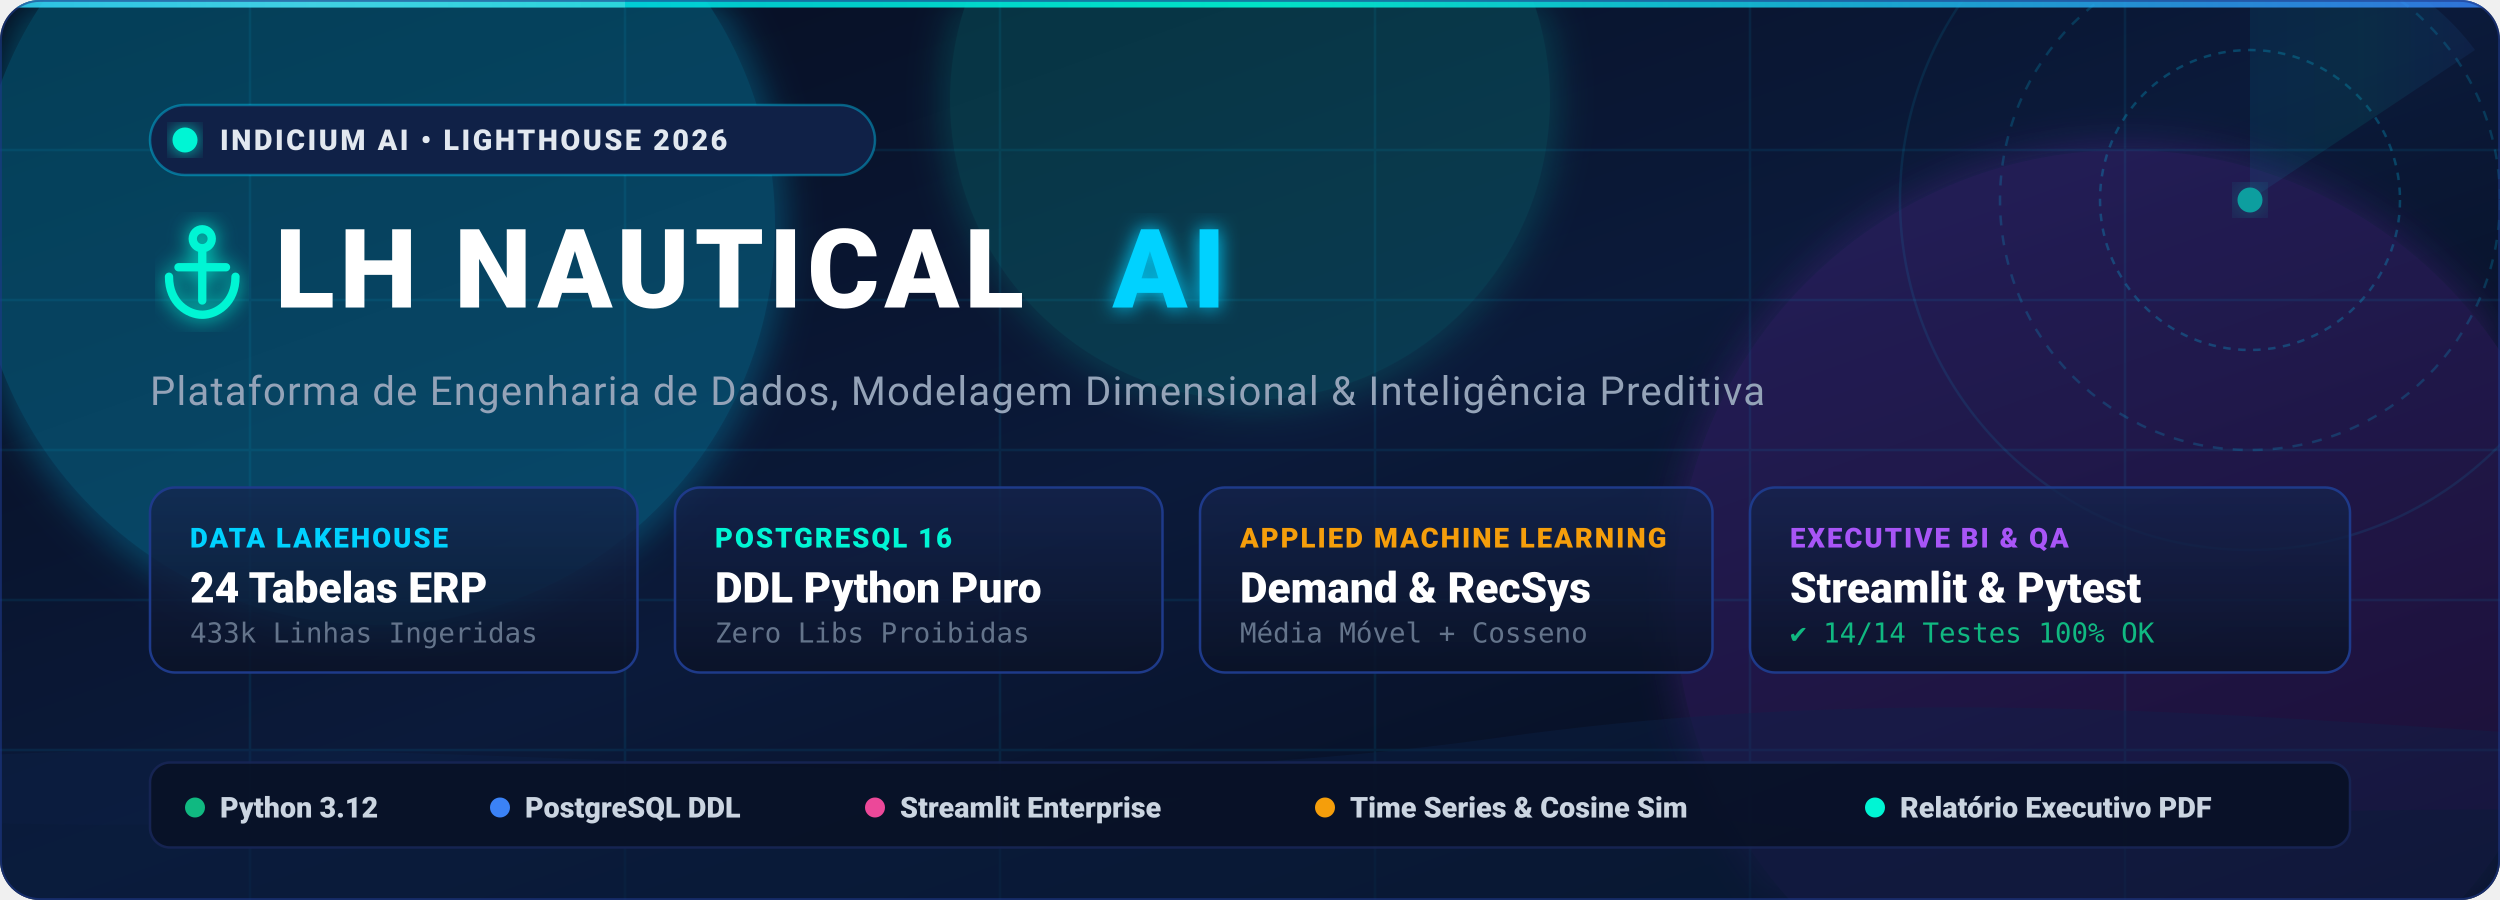
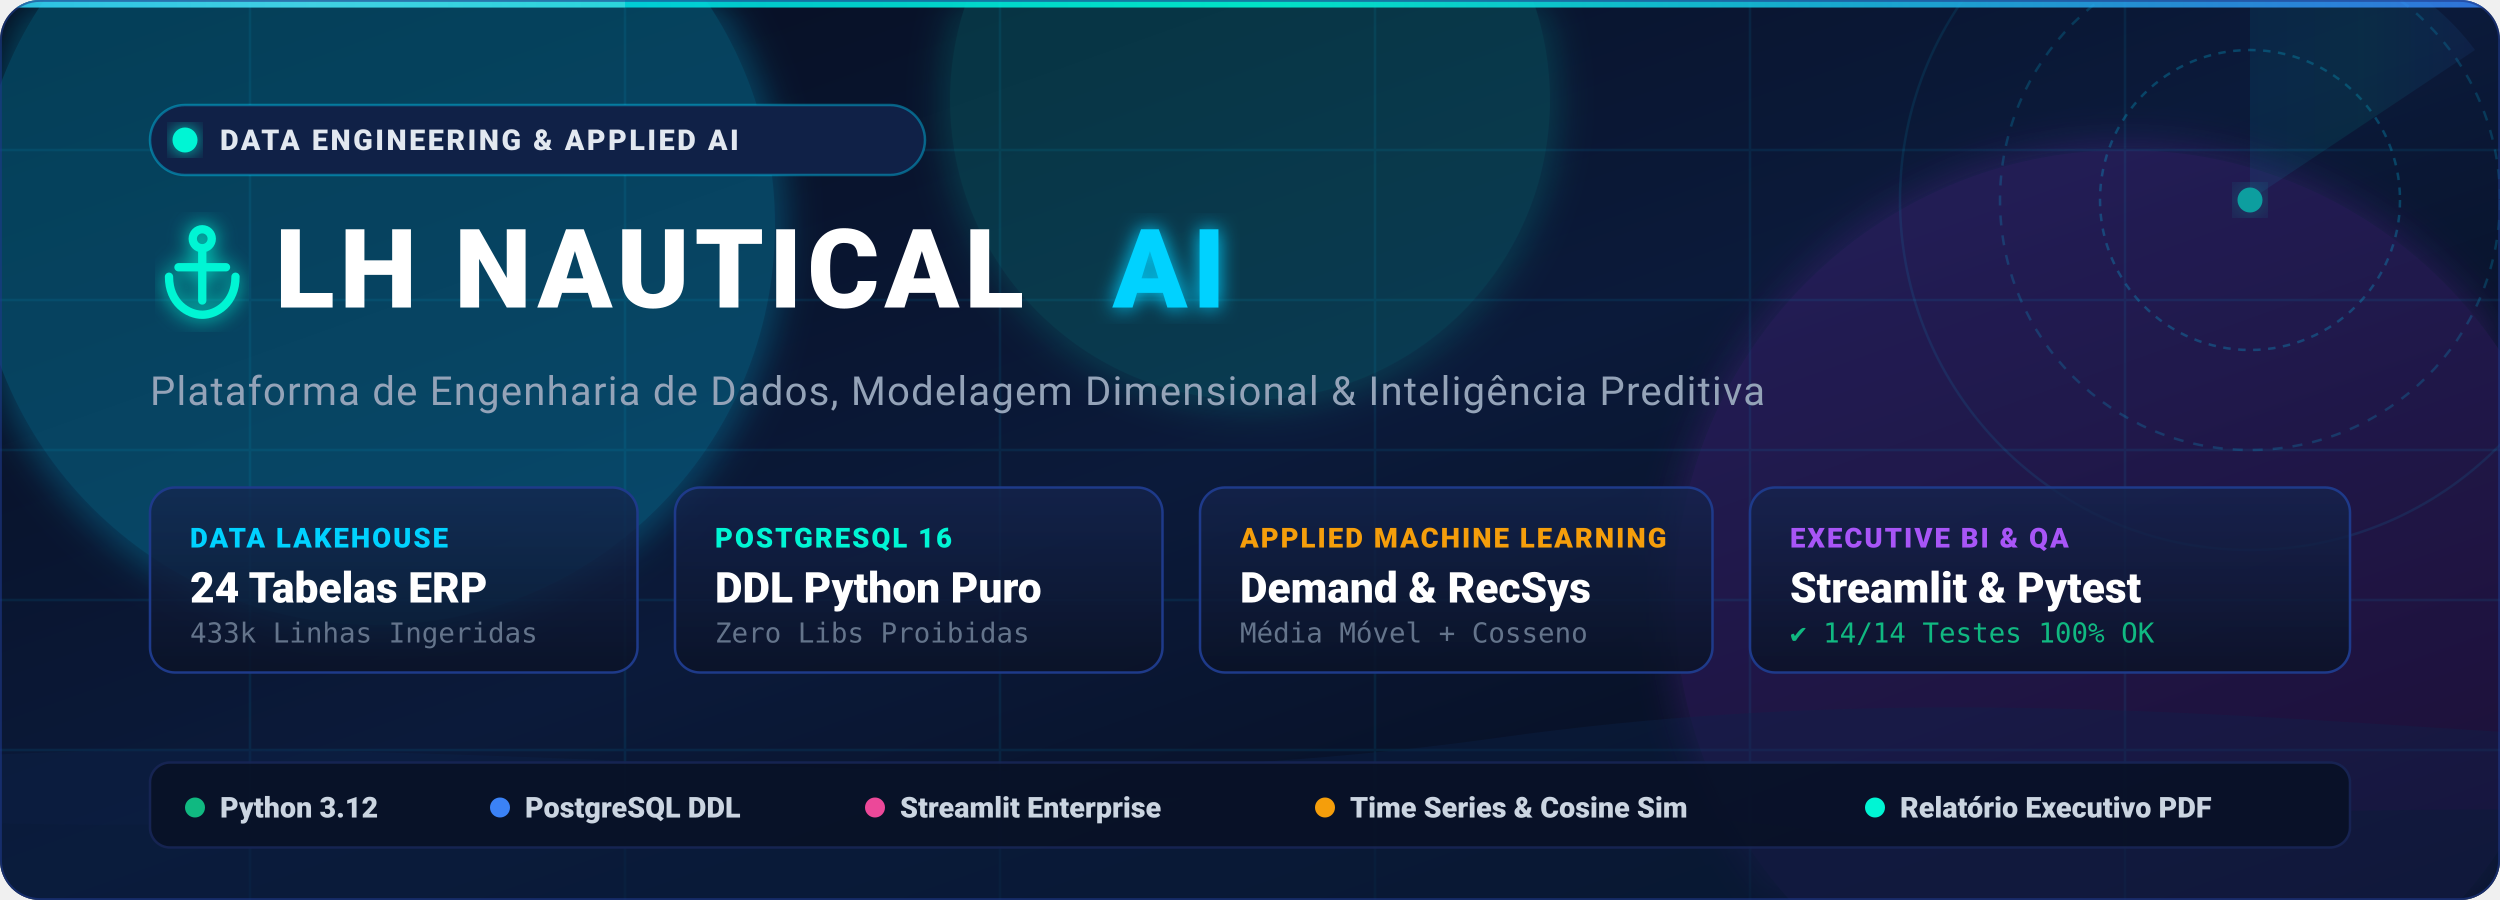
<svg xmlns="http://www.w3.org/2000/svg" viewBox="0 0 1000 360" width="100%" height="100%">
  <defs>
    <linearGradient id="bgGrad" x1="0%" y1="0%" x2="100%" y2="100%">
      <stop offset="0%" stop-color="#060d1f" />
      <stop offset="50%" stop-color="#0b1a3a" />
      <stop offset="100%" stop-color="#040814" />
    </linearGradient>
    <linearGradient id="glowGrad1" x1="0%" y1="0%" x2="100%" y2="0%">
      <stop offset="0%" stop-color="#00D2FF" stop-opacity="0.8" />
      <stop offset="50%" stop-color="#00F5D4" stop-opacity="0.9" />
      <stop offset="100%" stop-color="#3A86FF" stop-opacity="0.8" />
    </linearGradient>
    <linearGradient id="cardGrad" x1="0%" y1="0%" x2="0%" y2="100%">
      <stop offset="0%" stop-color="#14244d" stop-opacity="0.75" />
      <stop offset="100%" stop-color="#0a1226" stop-opacity="0.85" />
    </linearGradient>
    <linearGradient id="shimmerGrad" x1="-100%" y1="0%" x2="200%" y2="0%">
      <stop offset="0%" stop-color="#ffffff" stop-opacity="0" />
      <stop offset="50%" stop-color="#ffffff" stop-opacity="0.25" />
      <stop offset="100%" stop-color="#ffffff" stop-opacity="0" />
    </linearGradient>
    <filter id="neonGlow" x="-20%" y="-20%" width="140%" height="140%">
      <feGaussianBlur stdDeviation="8" result="blur" />
      <feMerge>
        <feMergeNode in="blur" />
        <feMergeNode in="blur" />
        <feMergeNode in="SourceGraphic" />
      </feMerge>
    </filter>
    <filter id="softGlow" x="-20%" y="-20%" width="140%" height="140%">
      <feGaussianBlur stdDeviation="4" result="blur" />
      <feMerge>
        <feMergeNode in="blur" />
        <feMergeNode in="SourceGraphic" />
      </feMerge>
    </filter>
    <clipPath id="bannerClip">
      <rect x="0" y="0" width="1000" height="360" rx="16" />
    </clipPath>
  </defs>
  <style>
    @keyframes pulseOrb {
      0%, 100% { transform: scale(1) translate(0, 0); opacity: 0.35; }
      50% { transform: scale(1.18) translate(-10px, 8px); opacity: 0.65; }
    }
    @keyframes pulseBeacon {
      0%, 100% { opacity: 0.3; transform: scale(0.95); }
      50% { opacity: 0.9; transform: scale(1.08); }
    }
    @keyframes waveFloat {
      0% { transform: translateX(0); }
      50% { transform: translateX(-40px); }
      100% { transform: translateX(0); }
    }
    @keyframes waveFloatReverse {
      0% { transform: translateX(0); }
      50% { transform: translateX(35px); }
      100% { transform: translateX(0); }
    }
    @keyframes shimmerMove {
      0% { transform: translateX(-300px); }
      100% { transform: translateX(1000px); }
    }
    @keyframes radarSpin {
      from { transform: rotate(0deg); }
      to { transform: rotate(360deg); }
    }

    .orb-1 { animation: pulseOrb 8s ease-in-out infinite; transform-origin: 150px 100px; }
    .orb-2 { animation: pulseOrb 10s ease-in-out infinite reverse; transform-origin: 850px 260px; }
    .beacon-light { animation: pulseBeacon 3s ease-in-out infinite; transform-origin: 900px 80px; }
    .wave-back { animation: waveFloat 12s ease-in-out infinite; }
    .wave-front { animation: waveFloatReverse 9s ease-in-out infinite; }
    .shimmer-line { animation: shimmerMove 4s linear infinite; }
    .radar-sweep { animation: radarSpin 10s linear infinite; transform-origin: 900px 80px; }

    .title-text { font-family: -apple-system, BlinkMacSystemFont, 'Segoe UI', 'Plus Jakarta Sans', Roboto, sans-serif; font-weight: 800; }
    .body-text { font-family: -apple-system, BlinkMacSystemFont, 'Segoe UI', 'Plus Jakarta Sans', Roboto, sans-serif; font-weight: 400; }
    .mono-text { font-family: 'SF Mono', Monaco, 'Cascadia Code', 'Fira Code', monospace; }
  </style>
  <g clip-path="url(#bannerClip)">
    <rect x="0" y="0" width="1000" height="360" fill="url(#bgGrad)" />
    <circle cx="150" cy="90" r="160" fill="#00D2FF" opacity="0.25" class="orb-1" filter="url(#neonGlow)" />
    <circle cx="850" cy="240" r="180" fill="#7B2CBF" opacity="0.2" class="orb-2" filter="url(#neonGlow)" />
    <circle cx="500" cy="40" r="120" fill="#00F5D4" opacity="0.15" class="orb-1" filter="url(#neonGlow)" />
    <g opacity="0.08" stroke="#00D2FF" stroke-width="1">
      <line x1="0" y1="60" x2="1000" y2="60" />
      <line x1="0" y1="120" x2="1000" y2="120" />
      <line x1="0" y1="180" x2="1000" y2="180" />
      <line x1="0" y1="240" x2="1000" y2="240" />
      <line x1="0" y1="300" x2="1000" y2="300" />
      <line x1="100" y1="0" x2="100" y2="360" />
      <line x1="250" y1="0" x2="250" y2="360" />
      <line x1="400" y1="0" x2="400" y2="360" />
      <line x1="550" y1="0" x2="550" y2="360" />
      <line x1="700" y1="0" x2="700" y2="360" />
      <line x1="850" y1="0" x2="850" y2="360" />
    </g>
    <g opacity="0.6">
      <circle cx="900" cy="80" r="60" fill="none" stroke="#00D2FF" stroke-width="1" stroke-dasharray="3 3" opacity="0.4" />
      <circle cx="900" cy="80" r="100" fill="none" stroke="#00D2FF" stroke-width="1" stroke-dasharray="4 4" opacity="0.3" />
      <circle cx="900" cy="80" r="140" fill="none" stroke="#00D2FF" stroke-width="1" stroke-opacity="0.15" />
      <g class="radar-sweep">
        <path d="M900,80 L990,20 A100,100 0 0,0 900,-20 Z" fill="url(#glowGrad1)" opacity="0.15" />
      </g>
      <circle cx="900" cy="80" r="5" fill="#00F5D4" class="beacon-light" filter="url(#neonGlow)" />
    </g>
    <g opacity="0.35" class="wave-back">
      <path d="M-100,310 C150,280 350,330 600,295 C850,260 1050,315 1200,290 L1200,380 L-100,380 Z" fill="#0c234b" />
    </g>
    <g opacity="0.45" class="wave-front">
      <path d="M-100,325 C200,345 450,295 750,335 C950,315 1100,330 1200,320 L1200,380 L-100,380 Z" fill="#091b38" />
    </g>
    <rect x="0" y="0" width="1000" height="3" fill="url(#glowGrad1)" />
    <rect x="0" y="0" width="250" height="3" fill="url(#shimmerGrad)" class="shimmer-line" />
    <g transform="translate(60, 42)">
-       <rect x="0" y="0" width="290" height="28" rx="14" fill="#102147" stroke="#00D2FF" stroke-opacity="0.4" stroke-width="1" />
+       <rect x="0" y="0" width="310" height="28" rx="14" fill="#102147" stroke="#00D2FF" stroke-opacity="0.4" stroke-width="1" />
      <circle cx="14" cy="14" r="5" fill="#00F5D4" filter="url(#softGlow)" />
      <text x="28" y="18" fill="#E2E8F0" font-size="11.5" class="title-text" letter-spacing="1">
-         INDICIUM AI • LIGHTHOUSE 2026
+         DATA ENGINEERING &amp; APPLIED AI
      </text>
    </g>
    <g transform="translate(60, 118)">
      <g transform="translate(0, -32) scale(0.95)">
        <path d="M22 6 A4 4 0 1 0 22 14 A4 4 0 1 0 22 6 Z M22 14 L22 36 M12 22 L32 22 M8 26 C8 37 16 42 22 42 C28 42 36 37 36 26" fill="none" stroke="#00F5D4" stroke-width="3.5" stroke-linecap="round" stroke-linejoin="round" filter="url(#softGlow)" />
      </g>
      <text x="50" y="5" fill="#FFFFFF" font-size="44" class="title-text" letter-spacing="2">
        LH NAUTICAL
      </text>
      <text x="385" y="5" fill="#00D2FF" font-size="44" class="title-text" letter-spacing="2" filter="url(#softGlow)">
        AI
      </text>
    </g>
    <text x="60" y="162" fill="#94A3B8" font-size="16" class="body-text" letter-spacing="0.5">
      Plataforma de Engenharia de Dados, Modelagem Dimensional &amp; Inteligência Preditiva
    </text>
    <g transform="translate(60, 195)">
      <g transform="translate(0, 0)">
        <rect x="0" y="0" width="195" height="74" rx="10" fill="url(#cardGrad)" stroke="#1E3A8A" stroke-width="1" />
        <text x="16" y="24" fill="#00D2FF" font-size="11" class="title-text" letter-spacing="0.8">DATA LAKEHOUSE</text>
        <text x="16" y="46" fill="#FFFFFF" font-size="17" class="title-text">24 Tabelas ERP</text>
        <text x="16" y="62" fill="#64748B" font-size="11" class="mono-text">433k Linhas Ingeridas</text>
      </g>
      <g transform="translate(210, 0)">
        <rect x="0" y="0" width="195" height="74" rx="10" fill="url(#cardGrad)" stroke="#1E3A8A" stroke-width="1" />
        <text x="16" y="24" fill="#00F5D4" font-size="11" class="title-text" letter-spacing="0.8">POSTGRESQL 16</text>
        <text x="16" y="46" fill="#FFFFFF" font-size="17" class="title-text">DDL Python Puro</text>
        <text x="16" y="62" fill="#64748B" font-size="11" class="mono-text">Zero Libs Proibidas</text>
      </g>
      <g transform="translate(420, 0)">
        <rect x="0" y="0" width="205" height="74" rx="10" fill="url(#cardGrad)" stroke="#1E3A8A" stroke-width="1" />
        <text x="16" y="24" fill="#F59E0B" font-size="11" class="title-text" letter-spacing="0.8">APPLIED MACHINE LEARNING</text>
        <text x="16" y="46" fill="#FFFFFF" font-size="17" class="title-text">Demand &amp; RecSys</text>
        <text x="16" y="62" fill="#64748B" font-size="11" class="mono-text">Média Móvel + Cosseno</text>
      </g>
      <g transform="translate(640, 0)">
        <rect x="0" y="0" width="240" height="74" rx="10" fill="url(#cardGrad)" stroke="#1E3A8A" stroke-width="1" />
        <text x="16" y="24" fill="#A855F7" font-size="11" class="title-text" letter-spacing="0.8">EXECUTIVE BI &amp; QA</text>
        <text x="16" y="46" fill="#FFFFFF" font-size="17" class="title-text">Streamlit &amp; Pytest</text>
        <text x="16" y="62" fill="#10B981" font-size="11" class="mono-text">✔ 14/14 Testes 100% OK</text>
      </g>
    </g>
    <g transform="translate(60, 305)">
      <rect x="0" y="0" width="880" height="34" rx="8" fill="#081126" stroke="#172554" stroke-width="1" opacity="0.9" />
      <g transform="translate(18, 21)">
        <circle cx="0" cy="-3" r="4" fill="#10B981" />
        <text x="10" y="1" fill="#CBD5E1" font-size="11.5" class="title-text">Python 3.12</text>
      </g>
      <g transform="translate(140, 21)">
        <circle cx="0" cy="-3" r="4" fill="#3B82F6" />
        <text x="10" y="1" fill="#CBD5E1" font-size="11.5" class="title-text">PostgreSQL DDL</text>
      </g>
      <g transform="translate(290, 21)">
        <circle cx="0" cy="-3" r="4" fill="#EC4899" />
        <text x="10" y="1" fill="#CBD5E1" font-size="11.5" class="title-text">Streamlit Enterprise</text>
      </g>
      <g transform="translate(470, 21)">
        <circle cx="0" cy="-3" r="4" fill="#F59E0B" />
        <text x="10" y="1" fill="#CBD5E1" font-size="11.5" class="title-text">Time Series &amp; Cosine Sim</text>
      </g>
      <g transform="translate(690, 21)">
        <circle cx="0" cy="-3" r="4" fill="#00F5D4" />
        <text x="10" y="1" fill="#CBD5E1" font-size="11.5" class="title-text">Relatório Executivo PDF</text>
      </g>
    </g>
    <rect x="0" y="0" width="1000" height="360" rx="16" fill="none" stroke="#1e3a8a" stroke-width="1.5" stroke-opacity="0.6" />
  </g>
</svg>
